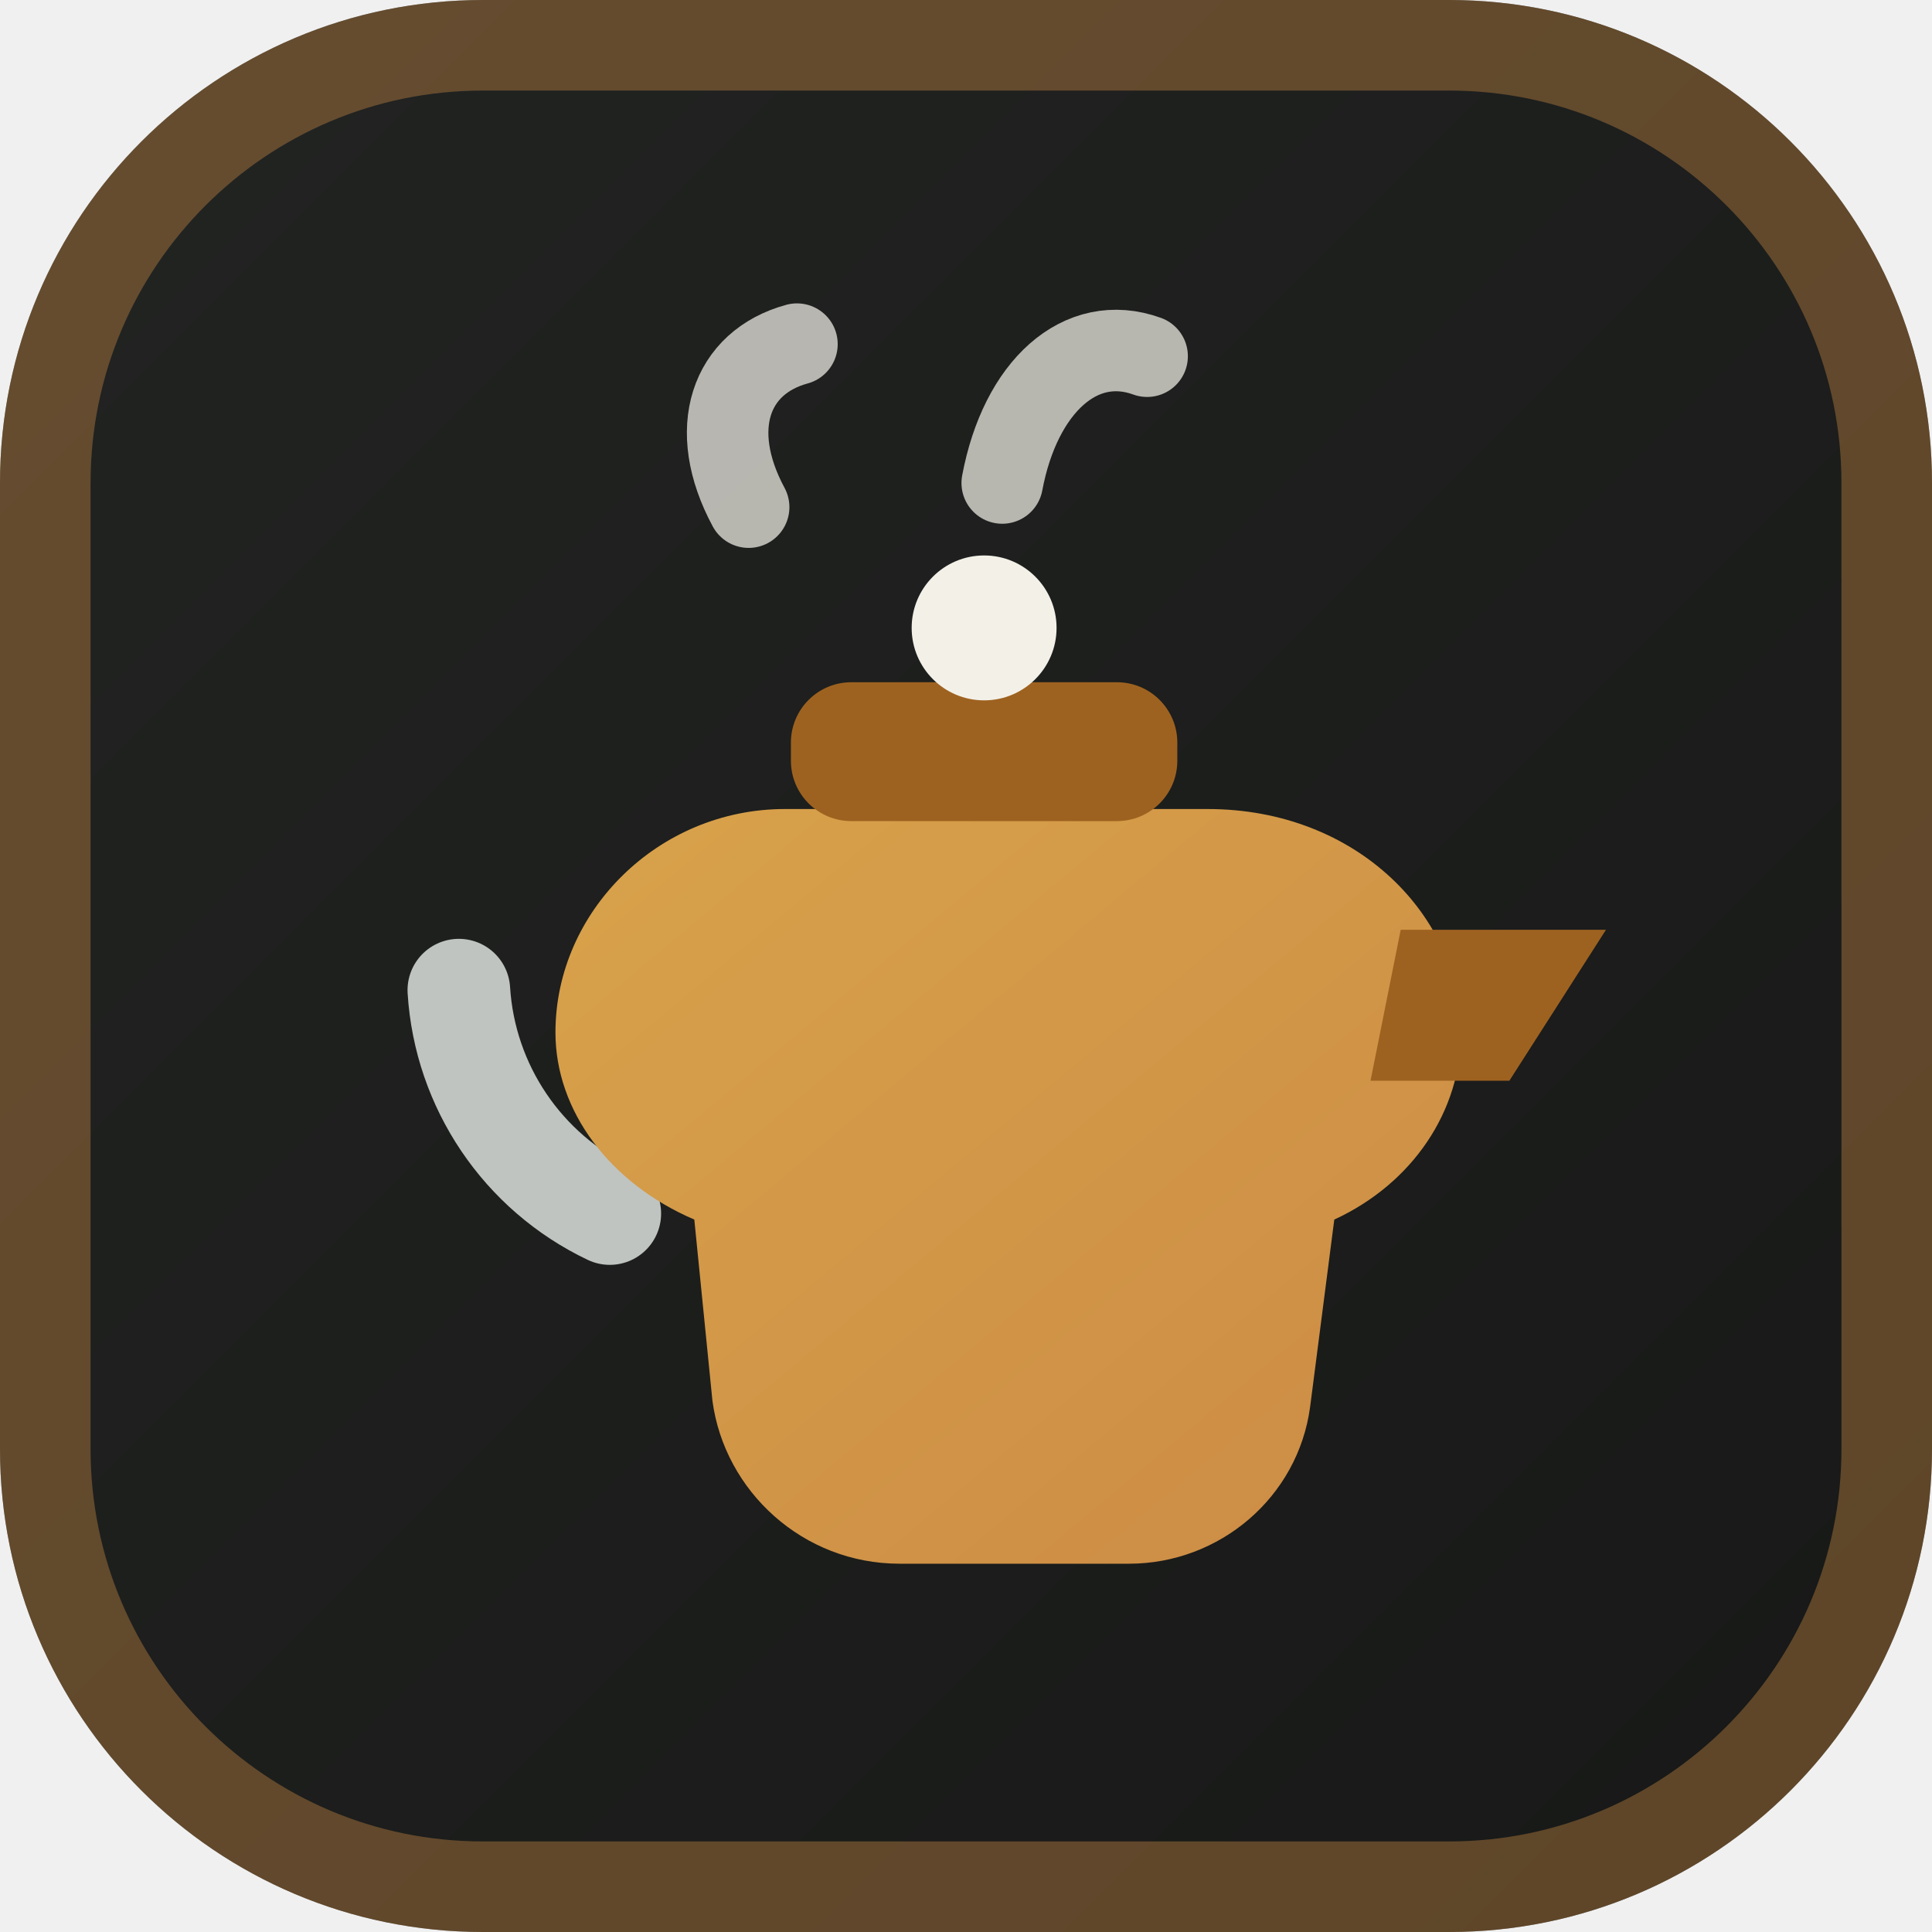
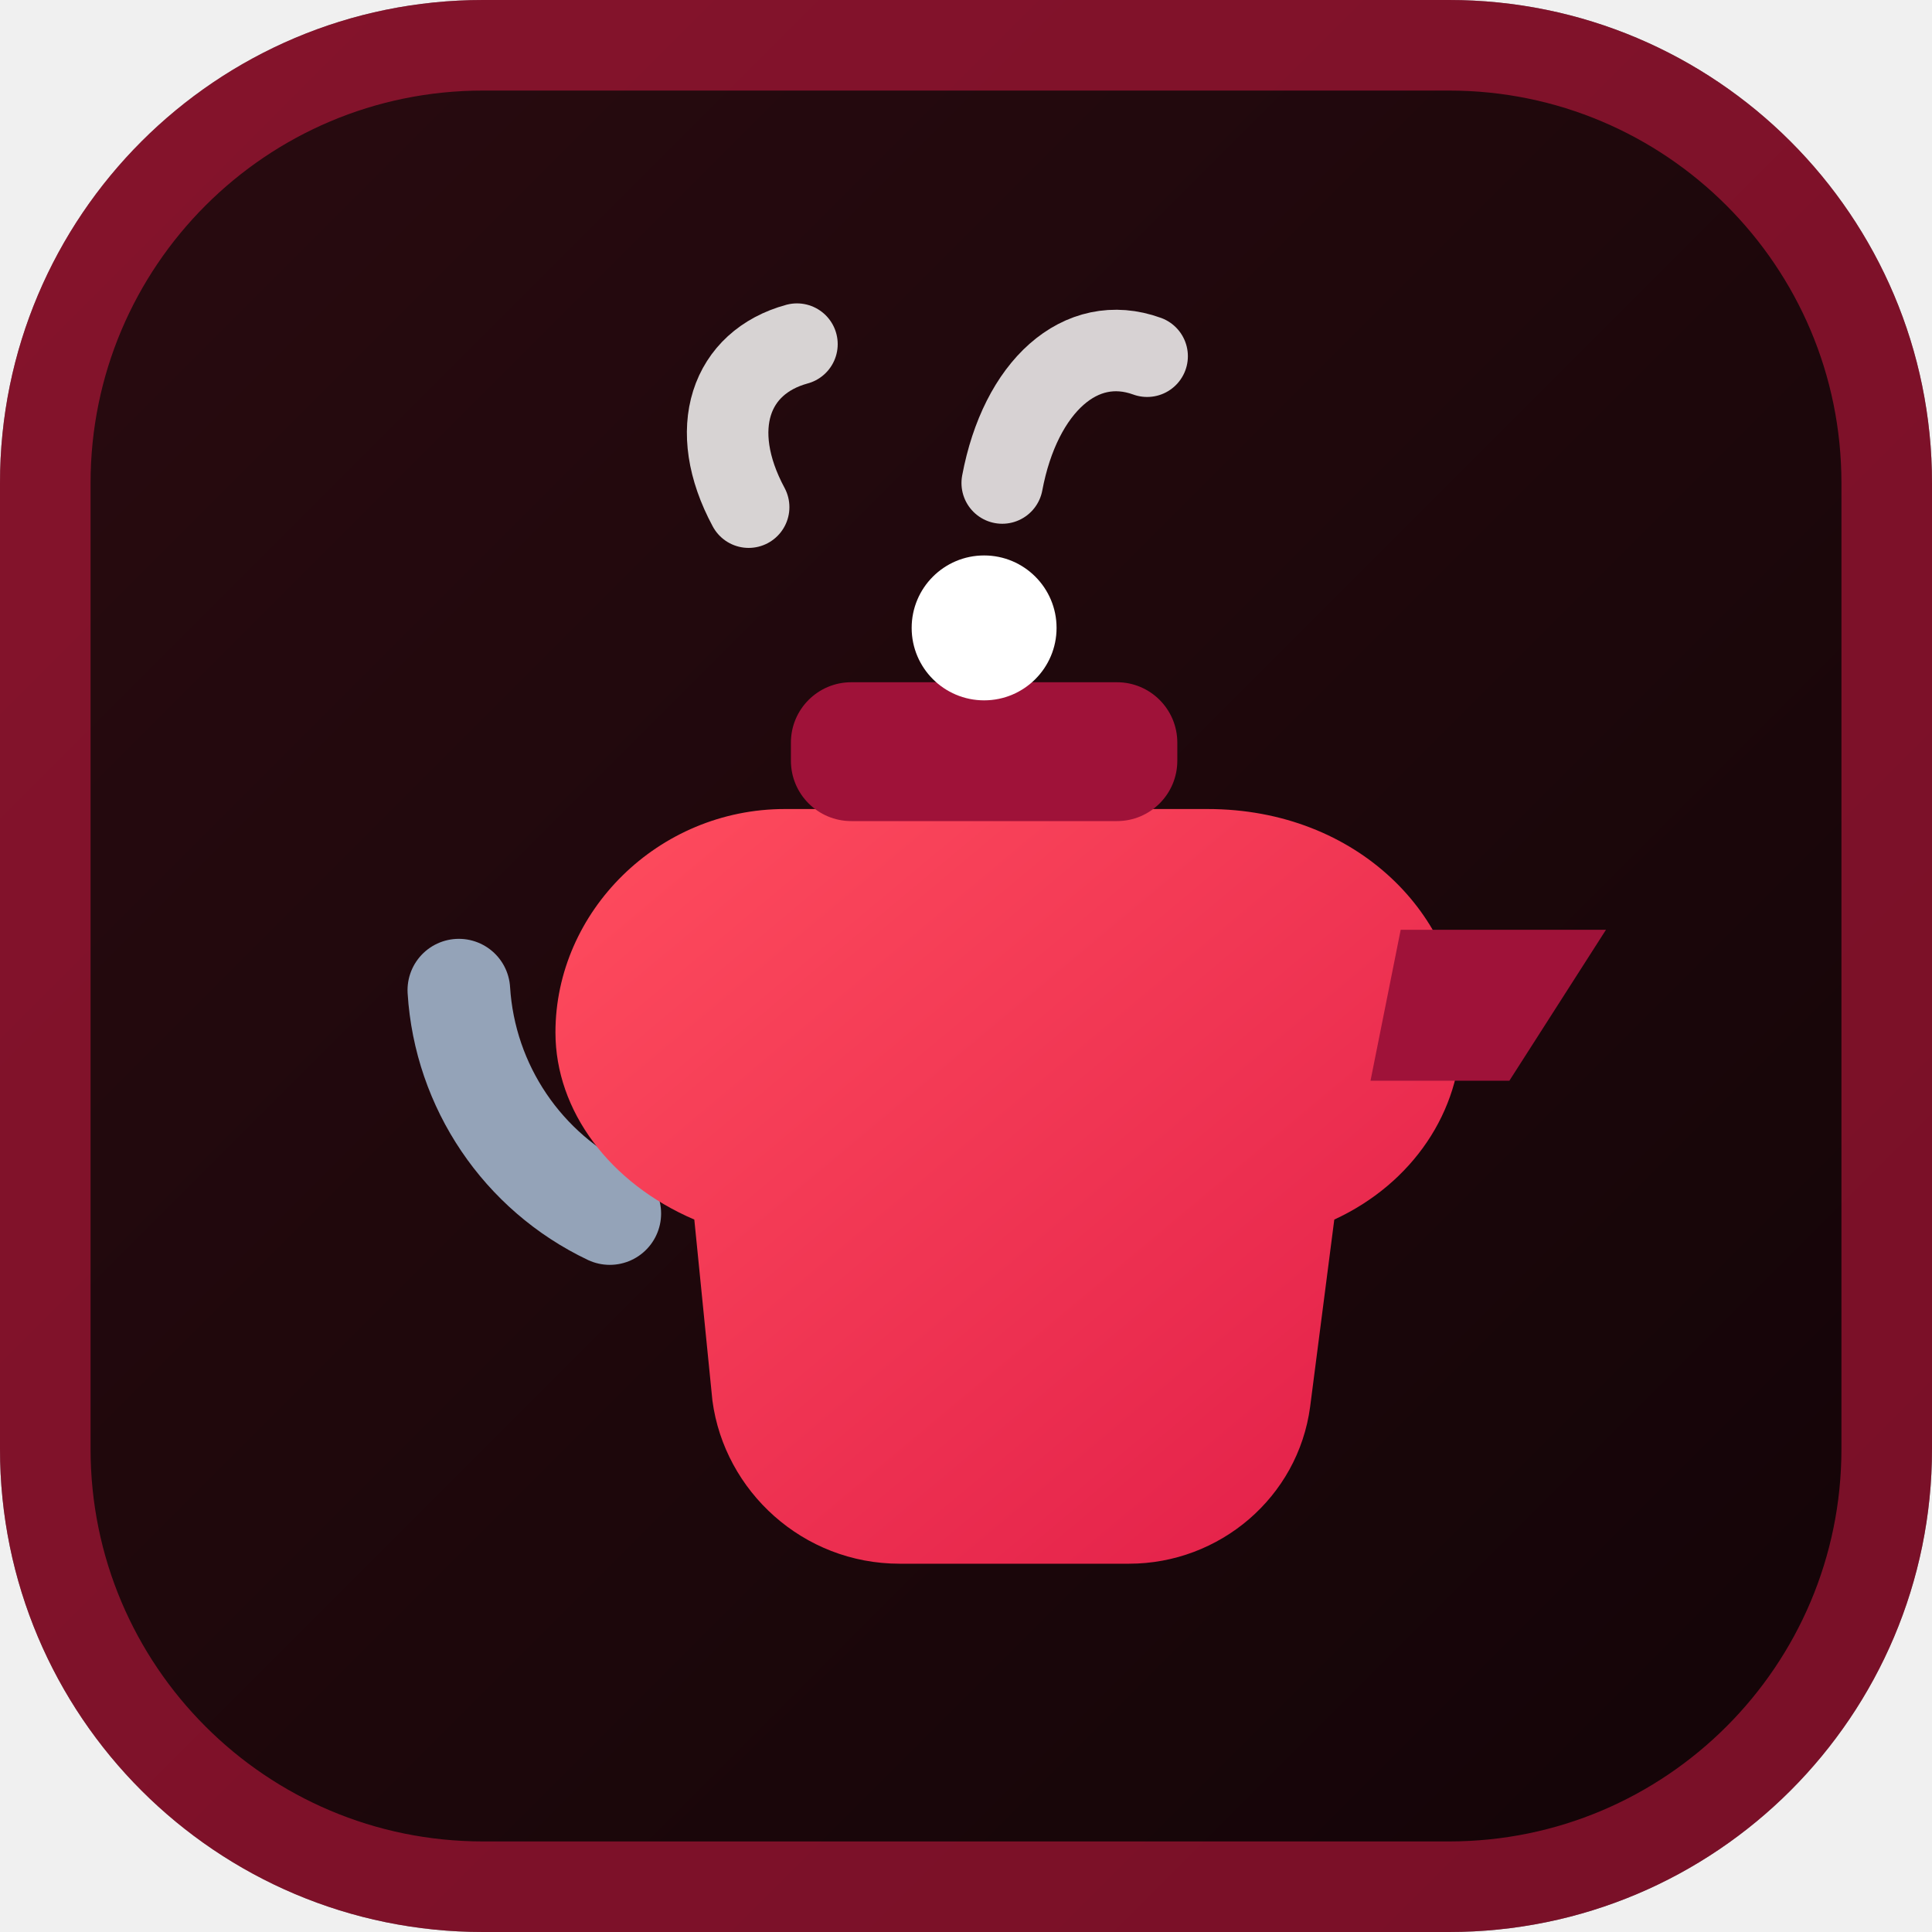
<svg xmlns="http://www.w3.org/2000/svg" viewBox="0 0 32 32" role="img" aria-label="Kettle Court">
  <defs>
    <linearGradient id="kcBg" x1="0" y1="0" x2="1" y2="1">
-       <stop offset="0%" stop-color="#222422" />
-       <stop offset="100%" stop-color="#171817" />
+       <stop offset="0%" stop-color="#2A0B10" />
+       <stop offset="100%" stop-color="#120407" />
    </linearGradient>
    <linearGradient id="kcBody" x1="0" y1="0" x2="1" y2="1">
-       <stop offset="0%" stop-color="#D8A24A" />
-       <stop offset="100%" stop-color="#CC8B45" />
+       <stop offset="0%" stop-color="#FF4D5E" />
+       <stop offset="100%" stop-color="#E11D48" />
    </linearGradient>
  </defs>
  <rect width="32" height="32" rx="8" fill="url(#kcBg)" />
-   <rect x="0.75" y="0.75" width="30.5" height="30.5" rx="7.25" fill="none" stroke="#CC8B45" stroke-opacity="0.4" stroke-width="1.5" />
-   <g fill="none" stroke="#F3F0E8" stroke-opacity="0.72" stroke-width="1.35" stroke-linecap="round">
+   <rect x="0.75" y="0.75" width="30.5" height="30.5" rx="7.25" fill="none" stroke="#E11D48" stroke-opacity="0.5" stroke-width="1.5" />
+   <g fill="none" stroke="#FFFFFF" stroke-opacity="0.82" stroke-width="1.35" stroke-linecap="round">
    <path d="M12.4 8.4c-.7-1.3-.3-2.4.8-2.7" />
    <path d="M16.6 8c.3-1.6 1.3-2.5 2.4-2.1" />
  </g>
-   <path d="M7.6 16.4a4.4 4.4 0 0 0 2.5 3.7" fill="none" stroke="#BFC4C0" stroke-width="1.7" stroke-linecap="round" />
+   <path d="M7.6 16.4a4.4 4.4 0 0 0 2.5 3.7" fill="none" stroke="#94A3B8" stroke-width="1.7" stroke-linecap="round" />
  <path fill="url(#kcBody)" d="M11.6 13.4h8.4c2.5 0 4.2 1.8 4.2 3.7 0 1.3-.8 2.5-2.1 3.1l-.4 3.1c-.2 1.5-1.5 2.6-3 2.6h-3.8c-1.6 0-2.9-1.2-3.1-2.7l-.3-3c-1.4-.6-2.3-1.8-2.3-3.1 0-2 1.7-3.7 3.8-3.7z" />
-   <rect x="13.1" y="11.3" width="6.4" height="2.3" rx="1" fill="#9E6220" />
-   <circle cx="16.3" cy="10.4" r="1.2" fill="#F3F0E8" />
-   <path fill="#9E6220" d="M23.2 15.4h3.4l-1.6 2.5h-2.3z" />
+   <rect x="13.1" y="11.3" width="6.4" height="2.3" rx="1" fill="#9F1239" />
+   <circle cx="16.3" cy="10.4" r="1.2" fill="#FFFFFF" />
+   <path fill="#9F1239" d="M23.2 15.4h3.4l-1.6 2.5h-2.3z" />
</svg>
